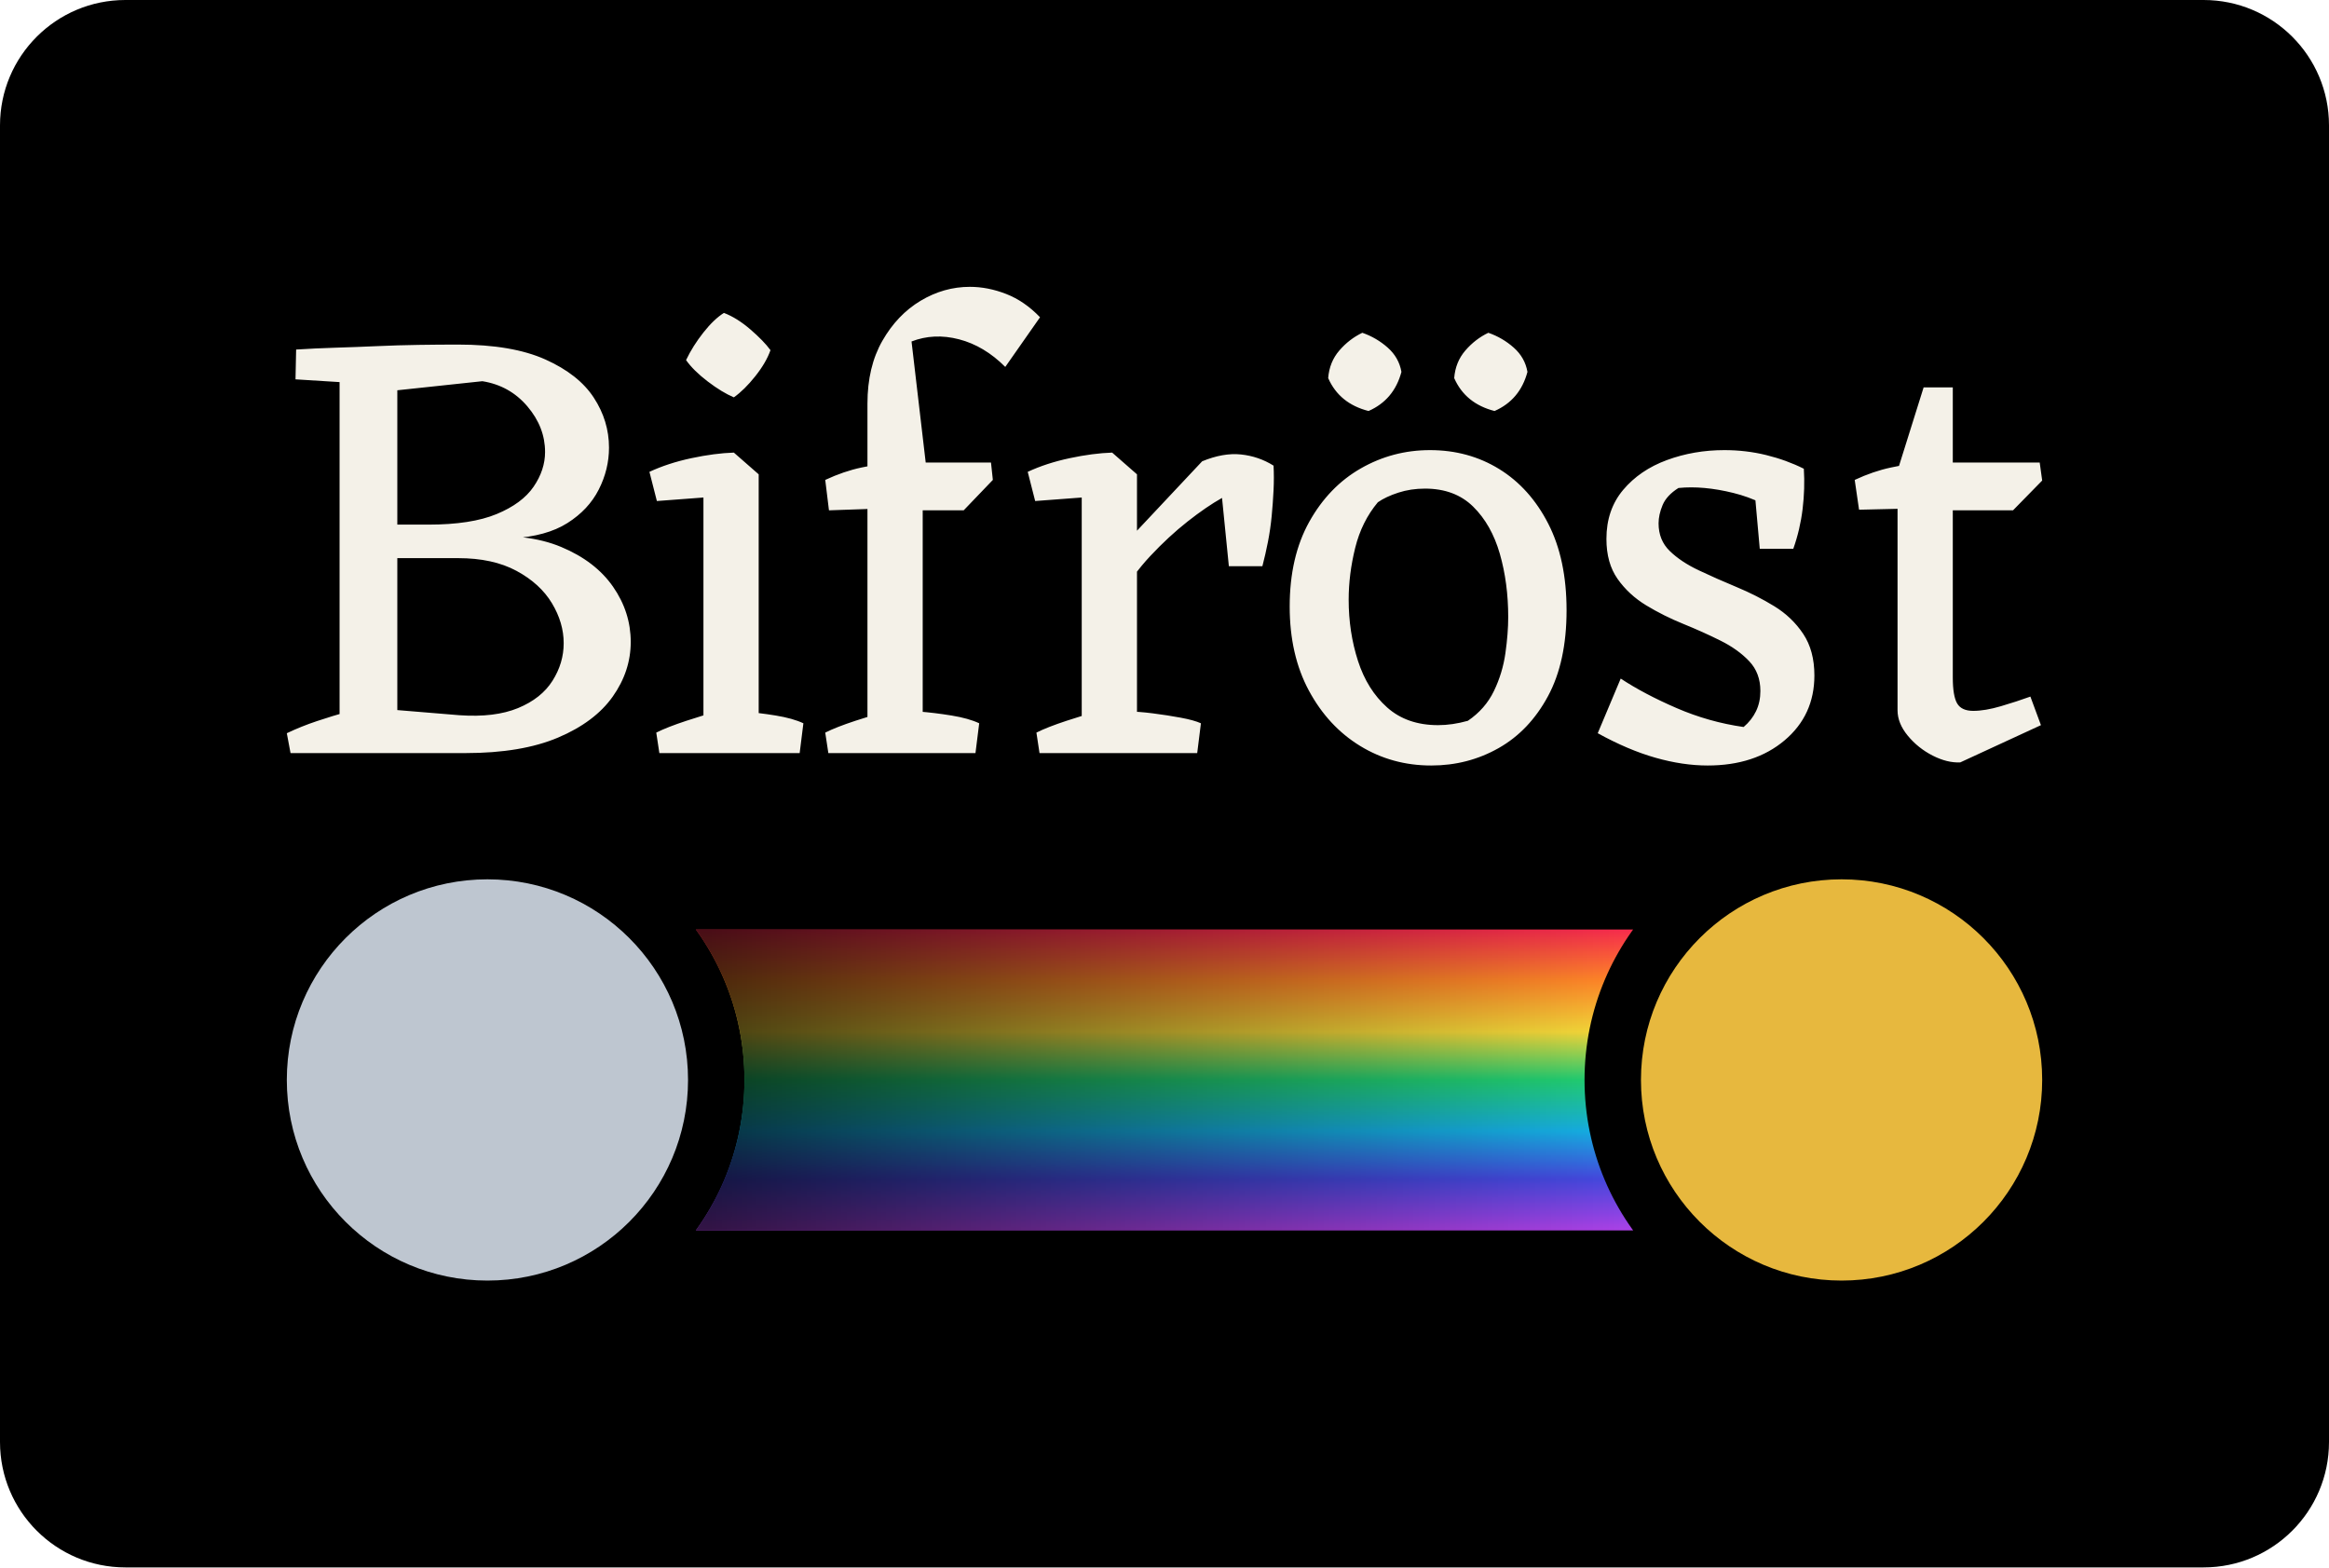
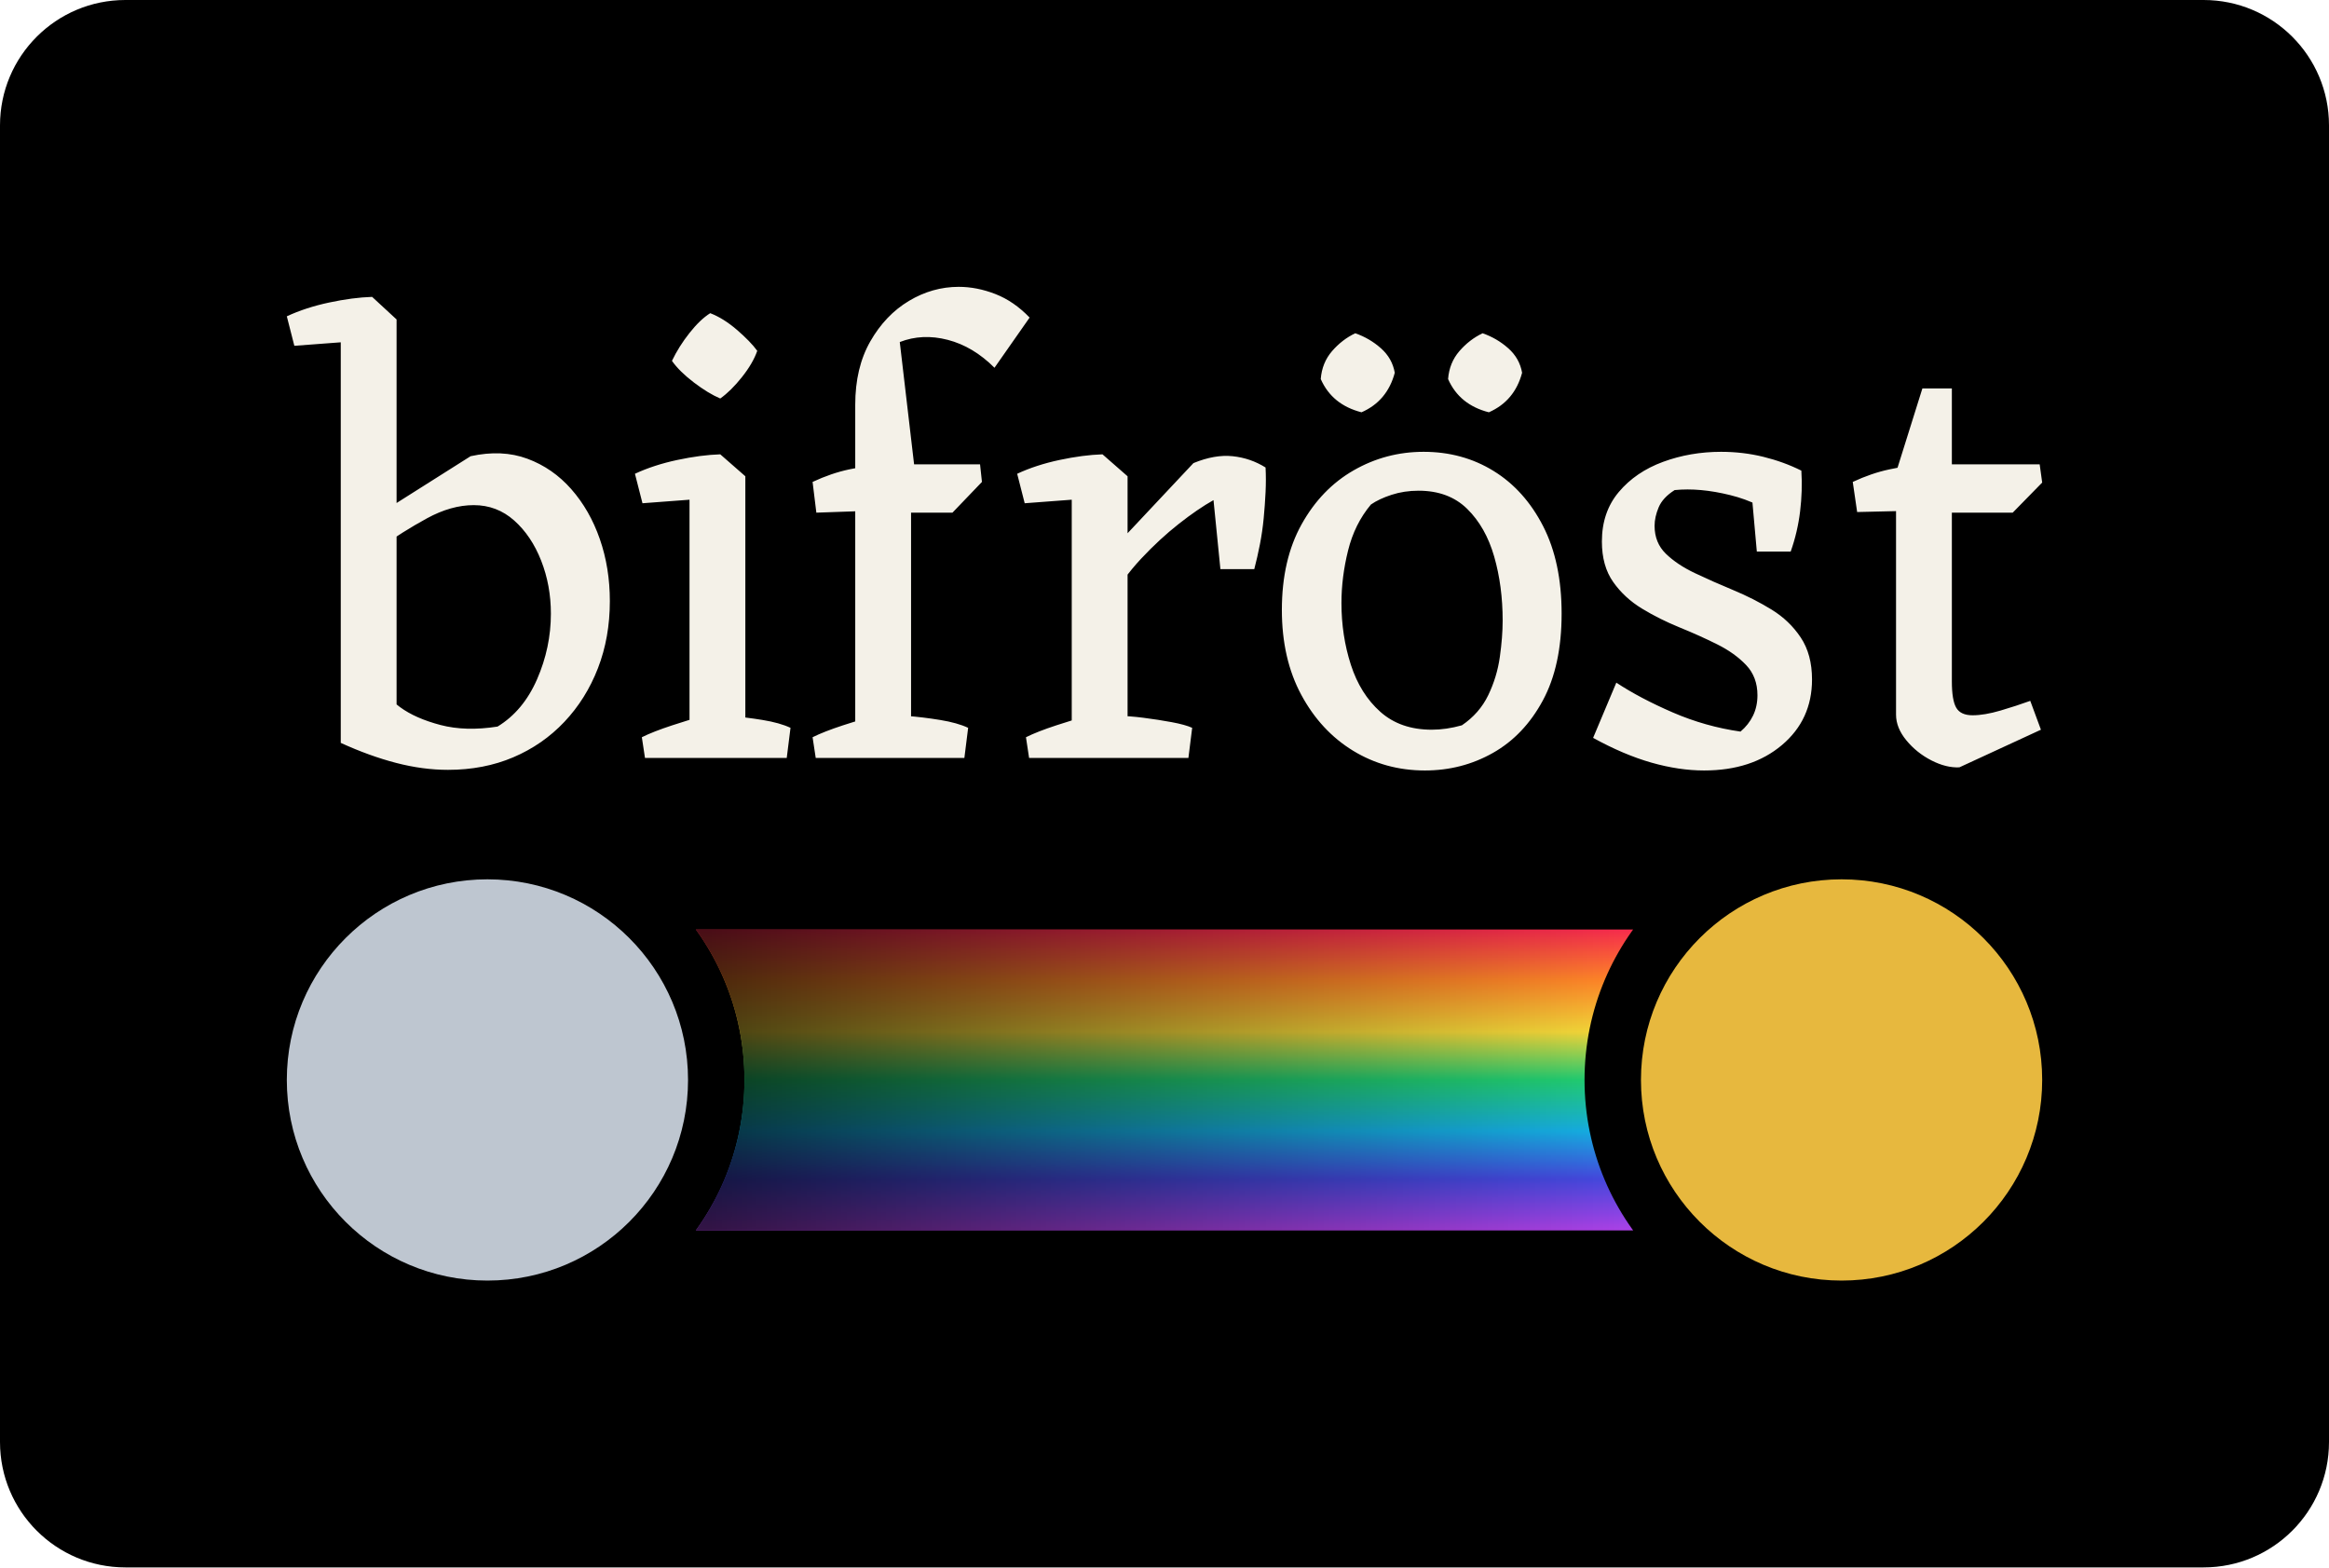
<svg xmlns="http://www.w3.org/2000/svg" viewBox="128.5 31.5 743 500" color="#F4F1E8" role="img" aria-labelledby="title desc">
  <rect x="128.5" y="31.5" width="743" height="500" rx="40" fill="#000000" />
  <g transform="translate(0 20)">
-     <path fill="currentColor" d="M249.707,189.348L249.707,178.851L265.154,178.851C274.264,178.851 281.526,177.729 286.939,175.484C292.352,173.24 296.28,170.335 298.723,166.77C301.165,163.206 302.387,159.509 302.387,155.68C302.387,150.399 300.505,145.547 296.742,141.124C292.98,136.701 288.193,134.027 282.384,133.103L252.677,136.272L222.971,123.003C227.064,122.739 231.289,122.54 235.646,122.408C240.003,122.276 244.393,122.111 248.816,121.913C253.239,121.715 257.629,121.583 261.986,121.517C266.342,121.451 270.567,121.418 274.66,121.418C286.147,121.418 295.422,123.003 302.486,126.171C309.549,129.34 314.698,133.4 317.933,138.351C321.168,143.302 322.785,148.616 322.785,154.294C322.785,158.915 321.696,163.371 319.518,167.662C317.339,171.953 314.005,175.517 309.516,178.356C305.027,181.195 299.152,182.812 291.89,183.208L265.946,187.763ZM221.188,251.732L220,245.394C223.037,243.942 226.238,242.655 229.605,241.532C232.972,240.41 236.306,239.387 239.606,238.463L239.805,251.732ZM236.834,251.732L236.834,123.399L255.252,123.399L255.252,251.732ZM250.499,251.732L251.093,237.67L275.056,239.651C282.582,240.179 288.821,239.42 293.772,237.373C298.723,235.327 302.387,232.422 304.763,228.659C307.14,224.897 308.328,220.903 308.328,216.678C308.328,212.321 307.074,208.063 304.565,203.904C302.057,199.745 298.294,196.312 293.277,193.606C288.259,190.899 282.054,189.546 274.66,189.546L251.093,189.546L254.46,185.981L280.602,182.812C291.296,181.888 300.274,182.944 307.536,185.981C314.797,189.017 320.31,193.242 324.073,198.656C327.835,204.069 329.717,209.944 329.717,216.282C329.717,222.487 327.802,228.296 323.974,233.71C320.145,239.123 314.335,243.48 306.546,246.781C298.756,250.081 288.92,251.732 277.037,251.732ZM241.785,133.697L222.773,132.509L222.971,123.003L241.389,123.003ZM352.912,251.732L352.912,163.206L362.616,155.878L370.538,162.81L370.538,251.732ZM338.851,251.732L337.861,245.196C340.237,244.008 343.439,242.754 347.466,241.433C351.493,240.113 354.76,239.123 357.269,238.463L354.496,251.732ZM365.191,251.732L365.389,238.463C368.822,238.727 372.353,239.156 375.984,239.75C379.615,240.344 382.553,241.169 384.797,242.225L383.609,251.732ZM338.059,171.325L335.682,162.017C339.643,160.169 344.099,158.717 349.05,157.66C354.001,156.604 358.523,156.01 362.616,155.878L365.191,160.829L356.477,169.939ZM362.616,138.252C360.108,137.196 357.335,135.512 354.298,133.202C351.262,130.891 348.951,128.614 347.367,126.369C348.819,123.333 350.668,120.395 352.912,117.556C355.157,114.718 357.335,112.638 359.447,111.318C362.22,112.374 365.026,114.124 367.864,116.566C370.703,119.009 372.849,121.22 374.301,123.201C373.377,125.841 371.759,128.614 369.449,131.518C367.138,134.423 364.861,136.668 362.616,138.252ZM405.236,251.732L405.236,140.232C405.236,132.443 406.82,125.775 409.989,120.23C413.158,114.685 417.218,110.427 422.169,107.456C427.12,104.485 432.368,103 437.913,103C441.742,103 445.604,103.759 449.499,105.278C453.394,106.796 456.992,109.271 460.292,112.704L449.202,128.548C444.713,124.059 439.795,121.121 434.448,119.735C429.1,118.349 424.05,118.58 419.297,120.428L424.05,161.027L422.862,165.582L422.862,251.732ZM392.759,251.732L391.769,245.196C394.146,244.008 397.347,242.754 401.374,241.433C405.401,240.113 408.669,239.123 411.177,238.463L408.405,251.732ZM421.278,251.732L421.476,238.463C424.909,238.727 428.44,239.156 432.071,239.75C435.702,240.344 438.64,241.169 440.884,242.225L439.696,251.732ZM392.957,174.296L391.769,164.592C395.73,162.744 399.592,161.423 403.355,160.631C407.117,159.839 410.715,159.311 414.148,159.047L418.505,163.8L409.989,173.702ZM414.148,174.296L414.148,159.047L444.647,159.047L445.241,164.592L435.933,174.296ZM473.596,251.732L473.596,163.206L483.3,155.878L491.222,162.81L491.222,251.732ZM485.478,202.617L481.517,191.13L512.016,158.651C516.505,156.802 520.631,156.076 524.394,156.472C528.157,156.868 531.623,158.056 534.791,160.037C534.923,162.546 534.923,165.153 534.791,167.86C534.659,170.566 534.461,173.306 534.197,176.079C533.933,178.851 533.537,181.591 533.009,184.297C532.481,187.004 531.887,189.612 531.227,192.12L520.532,192.12L518.354,170.335C515.053,172.184 511.389,174.692 507.362,177.861C503.335,181.03 499.374,184.694 495.479,188.852C491.585,193.011 488.251,197.599 485.478,202.617ZM458.742,171.325L456.366,162.017C460.327,160.169 464.783,158.717 469.734,157.66C474.685,156.604 479.207,156.01 483.3,155.878L485.874,160.829L477.16,169.939ZM460.128,251.732L459.138,245.196C461.515,244.008 464.717,242.754 468.743,241.433C472.77,240.113 476.038,239.123 478.547,238.463L475.774,251.732ZM488.053,251.732L488.251,238.463C490.495,238.463 493.169,238.661 496.272,239.057C499.374,239.453 502.345,239.915 505.184,240.443C508.022,240.971 510.168,241.565 511.62,242.225L510.432,251.732ZM585.093,255.693C576.775,255.693 569.217,253.613 562.417,249.454C555.617,245.295 550.171,239.42 546.078,231.828C541.985,224.236 539.939,215.291 539.939,204.993C539.939,194.431 542.018,185.42 546.177,177.96C550.336,170.5 555.816,164.823 562.615,160.928C569.415,157.033 576.775,155.086 584.697,155.086C592.883,155.086 600.244,157.099 606.779,161.126C613.315,165.153 618.53,170.962 622.425,178.554C626.32,186.146 628.267,195.355 628.267,206.181C628.267,217.14 626.286,226.283 622.326,233.611C618.365,240.938 613.117,246.45 606.581,250.147C600.046,253.844 592.883,255.693 585.093,255.693ZM587.272,242.82C590.308,242.82 593.477,242.358 596.778,241.433C600.475,238.925 603.247,235.756 605.096,231.927C606.944,228.098 608.165,224.071 608.76,219.846C609.354,215.621 609.651,211.793 609.651,208.36C609.651,201.098 608.76,194.365 606.977,188.159C605.195,181.954 602.356,176.937 598.461,173.108C594.566,169.279 589.45,167.365 583.113,167.365C580.076,167.365 577.237,167.794 574.597,168.652C571.956,169.51 569.778,170.533 568.061,171.722C564.629,175.815 562.219,180.667 560.833,186.278C559.446,191.889 558.753,197.401 558.753,202.815C558.753,209.68 559.743,216.183 561.724,222.322C563.704,228.461 566.807,233.413 571.032,237.175C575.257,240.938 580.67,242.82 587.272,242.82ZM605.294,142.609C599.088,141.025 594.797,137.526 592.421,132.113C592.685,128.68 593.873,125.742 595.986,123.3C598.098,120.857 600.541,118.976 603.313,117.655C606.35,118.712 609.057,120.296 611.433,122.408C613.81,124.521 615.262,127.096 615.79,130.132C614.206,136.074 610.707,140.232 605.294,142.609ZM565.091,142.609C558.885,141.025 554.594,137.526 552.218,132.113C552.482,128.68 553.67,125.742 555.783,123.3C557.895,120.857 560.338,118.976 563.11,117.655C566.147,118.712 568.854,120.296 571.23,122.408C573.607,124.521 575.059,127.096 575.587,130.132C574.003,136.074 570.504,140.232 565.091,142.609ZM673.265,255.693C667.984,255.693 662.438,254.867 656.629,253.217C650.82,251.567 644.68,248.959 638.211,245.394L645.539,227.966C650.556,231.267 656.497,234.403 663.363,237.373C670.228,240.344 677.358,242.358 684.751,243.414C686.468,241.961 687.788,240.278 688.712,238.364C689.637,236.449 690.099,234.304 690.099,231.927C690.099,228.098 688.91,224.93 686.534,222.421C684.157,219.912 681.121,217.734 677.424,215.886C673.727,214.037 669.766,212.255 665.541,210.538C661.316,208.822 657.355,206.842 653.658,204.597C649.962,202.352 646.925,199.547 644.548,196.18C642.172,192.813 640.984,188.555 640.984,183.406C640.984,177.201 642.766,171.986 646.331,167.761C649.896,163.536 654.55,160.367 660.293,158.255C666.036,156.142 672.143,155.086 678.612,155.086C683.233,155.086 687.689,155.614 691.98,156.67C696.271,157.726 700.265,159.179 703.962,161.027L697.822,176.871C693.333,173.042 687.887,170.335 681.484,168.751C675.08,167.167 669.238,166.638 663.957,167.167C661.448,168.751 659.765,170.566 658.907,172.613C658.048,174.659 657.619,176.607 657.619,178.455C657.619,182.02 658.808,184.958 661.184,187.268C663.561,189.579 666.63,191.625 670.393,193.407C674.156,195.19 678.183,196.972 682.474,198.755C686.765,200.537 690.792,202.584 694.555,204.894C698.317,207.205 701.387,210.142 703.764,213.707C706.14,217.272 707.329,221.695 707.329,226.976C707.329,235.426 704.16,242.325 697.822,247.672C691.485,253.019 683.299,255.693 673.265,255.693ZM689.901,186.575L687.722,162.215L703.962,161.027C704.226,165.252 704.094,169.543 703.566,173.9C703.038,178.257 702.047,182.482 700.595,186.575ZM753.858,254.702C751.086,254.834 748.148,254.108 745.045,252.524C741.943,250.939 739.302,248.827 737.123,246.186C734.945,243.546 733.856,240.839 733.856,238.067L733.856,161.621L742.174,135.083L751.482,135.083L751.482,163.206L751.482,227.57C751.482,231.531 751.944,234.304 752.868,235.888C753.792,237.472 755.509,238.265 758.017,238.265C760.526,238.265 763.463,237.769 766.83,236.779C770.197,235.789 773.333,234.766 776.237,233.71L779.604,242.82ZM721.577,174.098L720.191,164.592C724.152,162.744 728.013,161.423 731.776,160.631C735.539,159.839 739.137,159.245 742.57,158.849L747.125,163.8L738.411,173.702ZM737.421,174.296L737.421,159.047L779.208,159.047L780,164.79L770.692,174.296Z" />
+     <path fill="currentColor" d="M271.427,257.08C266.091,257.08 260.588,256.346 254.918,254.879C249.249,253.412 243.346,251.277 237.209,248.476L249.615,230.666C250.683,232.534 252.85,234.669 256.119,237.07C259.387,239.471 263.689,241.372 269.026,242.773C274.362,244.174 280.431,244.34 287.235,243.273C292.705,239.938 296.907,234.902 299.842,228.165C302.776,221.428 304.244,214.458 304.244,207.254C304.244,201.251 303.21,195.615 301.142,190.345C299.075,185.076 296.206,180.807 292.538,177.539C288.869,174.27 284.567,172.636 279.631,172.636C274.829,172.636 269.859,174.037 264.723,176.838C259.587,179.64 254.485,182.842 249.415,186.443L247.614,176.638L278.631,157.028C285.301,155.561 291.337,155.828 296.74,157.829C302.143,159.83 306.812,163.065 310.747,167.534C314.683,172.003 317.718,177.305 319.852,183.442C321.986,189.578 323.054,196.182 323.054,203.252C323.054,210.99 321.786,218.127 319.252,224.663C316.717,231.2 313.149,236.903 308.546,241.772C303.944,246.641 298.508,250.41 292.238,253.078C285.968,255.746 279.031,257.08 271.427,257.08ZM237.209,248.476L237.209,113.606L247.214,106.202L255.018,113.405L255.018,243.873ZM222.401,121.81L220,112.405C224.002,110.537 228.504,109.07 233.507,108.003C238.51,106.935 243.079,106.335 247.214,106.202L249.816,111.204L241.011,120.409ZM348.471,253.278L348.471,163.832L358.276,156.428L366.28,163.431L366.28,253.278ZM334.263,253.278L333.263,246.675C335.664,245.474 338.899,244.207 342.968,242.873C347.037,241.539 350.338,240.538 352.873,239.871L350.072,253.278ZM360.877,253.278L361.077,239.871C364.546,240.138 368.114,240.572 371.783,241.172C375.451,241.772 378.42,242.606 380.688,243.673L379.487,253.278ZM333.463,172.036L331.062,162.631C335.064,160.763 339.566,159.296 344.569,158.229C349.571,157.162 354.14,156.561 358.276,156.428L360.877,161.43L352.073,170.635ZM358.276,138.619C355.741,137.551 352.94,135.85 349.872,133.516C346.803,131.181 344.469,128.88 342.868,126.612C344.335,123.544 346.203,120.576 348.471,117.708C350.739,114.84 352.94,112.738 355.074,111.404C357.876,112.472 360.71,114.239 363.579,116.707C366.447,119.175 368.615,121.41 370.082,123.411C369.148,126.079 367.514,128.88 365.179,131.815C362.845,134.75 360.544,137.018 358.276,138.619ZM401.339,253.278L401.339,140.62C401.339,132.749 402.94,126.012 406.141,120.409C409.343,114.806 413.445,110.504 418.448,107.502C423.45,104.501 428.753,103 434.356,103C438.225,103 442.127,103.767 446.062,105.301C449.998,106.835 453.633,109.337 456.968,112.805L445.762,128.813C441.226,124.278 436.257,121.31 430.854,119.909C425.451,118.508 420.349,118.742 415.546,120.609L420.349,161.631L419.148,166.233L419.148,253.278ZM388.732,253.278L387.732,246.675C390.133,245.474 393.368,244.207 397.437,242.873C401.506,241.539 404.807,240.538 407.342,239.871L404.541,253.278ZM417.547,253.278L417.747,239.871C421.216,240.138 424.784,240.572 428.453,241.172C432.122,241.772 435.09,242.606 437.358,243.673L436.157,253.278ZM388.932,175.038L387.732,165.232C391.734,163.365 395.636,162.031 399.438,161.23C403.24,160.43 406.875,159.896 410.344,159.63L414.746,164.432L406.141,174.437ZM410.344,175.038L410.344,159.63L441.16,159.63L441.76,165.232L432.355,175.038ZM470.409,253.278L470.409,163.832L480.214,156.428L488.219,163.431L488.219,253.278ZM482.415,203.652L478.413,192.046L509.229,159.229C513.765,157.362 517.934,156.628 521.736,157.028C525.538,157.428 529.04,158.629 532.241,160.63C532.375,163.165 532.375,165.799 532.241,168.534C532.108,171.269 531.908,174.037 531.641,176.838C531.374,179.64 530.974,182.408 530.44,185.143C529.907,187.878 529.307,190.512 528.64,193.047L517.834,193.047L515.633,171.035C512.298,172.903 508.596,175.438 504.527,178.639C500.458,181.841 496.456,185.543 492.521,189.745C488.585,193.947 485.217,198.583 482.415,203.652ZM455.401,172.036L453,162.631C457.002,160.763 461.505,159.296 466.507,158.229C471.51,157.162 476.079,156.561 480.214,156.428L482.816,161.43L474.011,170.635ZM456.802,253.278L455.802,246.675C458.203,245.474 461.438,244.207 465.507,242.873C469.575,241.539 472.877,240.538 475.412,239.871L472.61,253.278ZM485.017,253.278L485.217,239.871C487.485,239.871 490.186,240.071 493.321,240.472C496.456,240.872 499.458,241.339 502.326,241.872C505.194,242.406 507.362,243.006 508.829,243.673L507.629,253.278ZM583.066,257.28C574.662,257.28 567.025,255.179 560.154,250.977C553.284,246.775 547.781,240.838 543.646,233.168C539.51,225.497 537.443,216.459 537.443,206.054C537.443,195.381 539.544,186.277 543.746,178.739C547.948,171.202 553.484,165.466 560.354,161.531C567.225,157.595 574.662,155.627 582.666,155.627C590.937,155.627 598.374,157.662 604.978,161.731C611.581,165.799 616.851,171.669 620.786,179.34C624.721,187.01 626.689,196.315 626.689,207.254C626.689,218.327 624.688,227.565 620.686,234.969C616.684,242.373 611.381,247.942 604.778,251.677C598.174,255.413 590.937,257.28 583.066,257.28ZM585.267,244.274C588.336,244.274 591.537,243.807 594.872,242.873C598.608,240.338 601.409,237.137 603.277,233.268C605.144,229.399 606.378,225.33 606.979,221.061C607.579,216.793 607.879,212.924 607.879,209.455C607.879,202.118 606.979,195.315 605.178,189.045C603.377,182.775 600.509,177.706 596.573,173.837C592.638,169.968 587.469,168.034 581.065,168.034C577.997,168.034 575.129,168.467 572.461,169.335C569.793,170.202 567.592,171.236 565.857,172.436C562.389,176.572 559.954,181.474 558.554,187.144C557.153,192.813 556.452,198.383 556.452,203.853C556.452,210.789 557.453,217.36 559.454,223.563C561.455,229.766 564.59,234.769 568.859,238.571C573.128,242.373 578.597,244.274 585.267,244.274ZM603.477,143.021C597.207,141.42 592.871,137.885 590.47,132.415C590.737,128.947 591.938,125.979 594.072,123.511C596.206,121.043 598.674,119.142 601.476,117.808C604.544,118.875 607.279,120.476 609.68,122.61C612.081,124.745 613.549,127.346 614.082,130.414C612.482,136.417 608.946,140.62 603.477,143.021ZM562.856,143.021C556.586,141.42 552.25,137.885 549.849,132.415C550.116,128.947 551.316,125.979 553.451,123.511C555.585,121.043 558.053,119.142 560.855,117.808C563.923,118.875 566.658,120.476 569.059,122.61C571.46,124.745 572.928,127.346 573.461,130.414C571.86,136.417 568.325,140.62 562.856,143.021ZM672.155,257.28C666.819,257.28 661.216,256.447 655.346,254.779C649.476,253.111 643.273,250.477 636.736,246.875L644.14,229.266C649.21,232.601 655.213,235.769 662.15,238.771C669.087,241.772 676.29,243.807 683.761,244.874C685.495,243.406 686.829,241.706 687.763,239.771C688.697,237.837 689.164,235.669 689.164,233.268C689.164,229.399 687.963,226.197 685.562,223.663C683.161,221.128 680.092,218.927 676.357,217.059C672.622,215.192 668.62,213.391 664.351,211.657C660.082,209.922 656.08,207.921 652.345,205.653C648.609,203.386 645.541,200.551 643.14,197.149C640.739,193.747 639.538,189.445 639.538,184.242C639.538,177.972 641.339,172.703 644.941,168.434C648.543,164.165 653.245,160.964 659.048,158.829C664.851,156.695 671.021,155.627 677.558,155.627C682.227,155.627 686.729,156.161 691.065,157.228C695.4,158.295 699.436,159.763 703.171,161.631L696.968,177.639C692.432,173.77 686.929,171.035 680.459,169.435C673.989,167.834 668.086,167.3 662.75,167.834C660.215,169.435 658.514,171.269 657.647,173.337C656.78,175.404 656.347,177.372 656.347,179.24C656.347,182.842 657.547,185.81 659.948,188.144C662.35,190.479 665.451,192.547 669.253,194.348C673.055,196.149 677.124,197.949 681.46,199.75C685.795,201.551 689.864,203.619 693.666,205.954C697.468,208.288 700.57,211.256 702.971,214.858C705.372,218.46 706.573,222.929 706.573,228.265C706.573,236.803 703.371,243.773 696.968,249.176C690.564,254.579 682.293,257.28 672.155,257.28ZM688.964,187.444L686.762,162.831L703.171,161.631C703.438,165.899 703.304,170.235 702.771,174.637C702.237,179.04 701.237,183.308 699.769,187.444ZM753.586,256.28C750.785,256.413 747.817,255.679 744.682,254.079C741.547,252.478 738.879,250.343 736.677,247.675C734.476,245.007 733.376,242.273 733.376,239.471L733.376,162.231L741.78,135.417L751.185,135.417L751.185,163.832L751.185,228.866C751.185,232.868 751.652,235.669 752.586,237.27C753.52,238.871 755.254,239.671 757.789,239.671C760.323,239.671 763.291,239.171 766.693,238.17C770.095,237.17 773.263,236.136 776.198,235.069L779.6,244.274ZM720.969,174.837L719.569,165.232C723.571,163.365 727.473,162.031 731.275,161.23C735.077,160.43 738.712,159.83 742.18,159.429L746.783,164.432L737.978,174.437ZM736.978,175.038L736.978,159.63L779.2,159.63L780,165.433L770.595,175.038Z" />
  </g>
  <defs>
    <linearGradient id="rainbow" gradientUnits="userSpaceOnUse" x1="500" y1="348" x2="500" y2="444">
      <stop offset="0" stop-color="#F52B4C" />
      <stop offset="0.17" stop-color="#FF8628" />
      <stop offset="0.34" stop-color="#F6D839" />
      <stop offset="0.5" stop-color="#21CF72" />
      <stop offset="0.67" stop-color="#16AFE4" />
      <stop offset="0.83" stop-color="#4548DF" />
      <stop offset="1" stop-color="#AB41E6" />
    </linearGradient>
    <linearGradient id="shade" gradientUnits="userSpaceOnUse" x1="354" y1="396" x2="646" y2="396">
      <stop stop-color="#000000" stop-opacity="0.7" />
      <stop offset="0.5" stop-color="#000000" stop-opacity="0.34" />
      <stop offset="1" stop-color="#000000" stop-opacity="0" />
    </linearGradient>
    <clipPath id="bridge">
      <path clip-rule="evenodd" d="M284 348H716V444H284Z M366 396A82 82 0 1 0 202 396A82 82 0 1 0 366 396Z M798 396A82 82 0 1 0 634 396A82 82 0 1 0 798 396Z" />
    </clipPath>
  </defs>
  <g transform="translate(0 -20)">
    <g clip-path="url(#bridge)">
      <path fill="url(#rainbow)" d="M284 348H716V444H284Z" />
      <path fill="url(#shade)" d="M284 348H716V444H284Z" />
    </g>
    <circle cx="284" cy="396" r="64" fill="#BEC6D0" />
    <circle cx="716" cy="396" r="64" fill="#E7B83E" />
  </g>
</svg>
